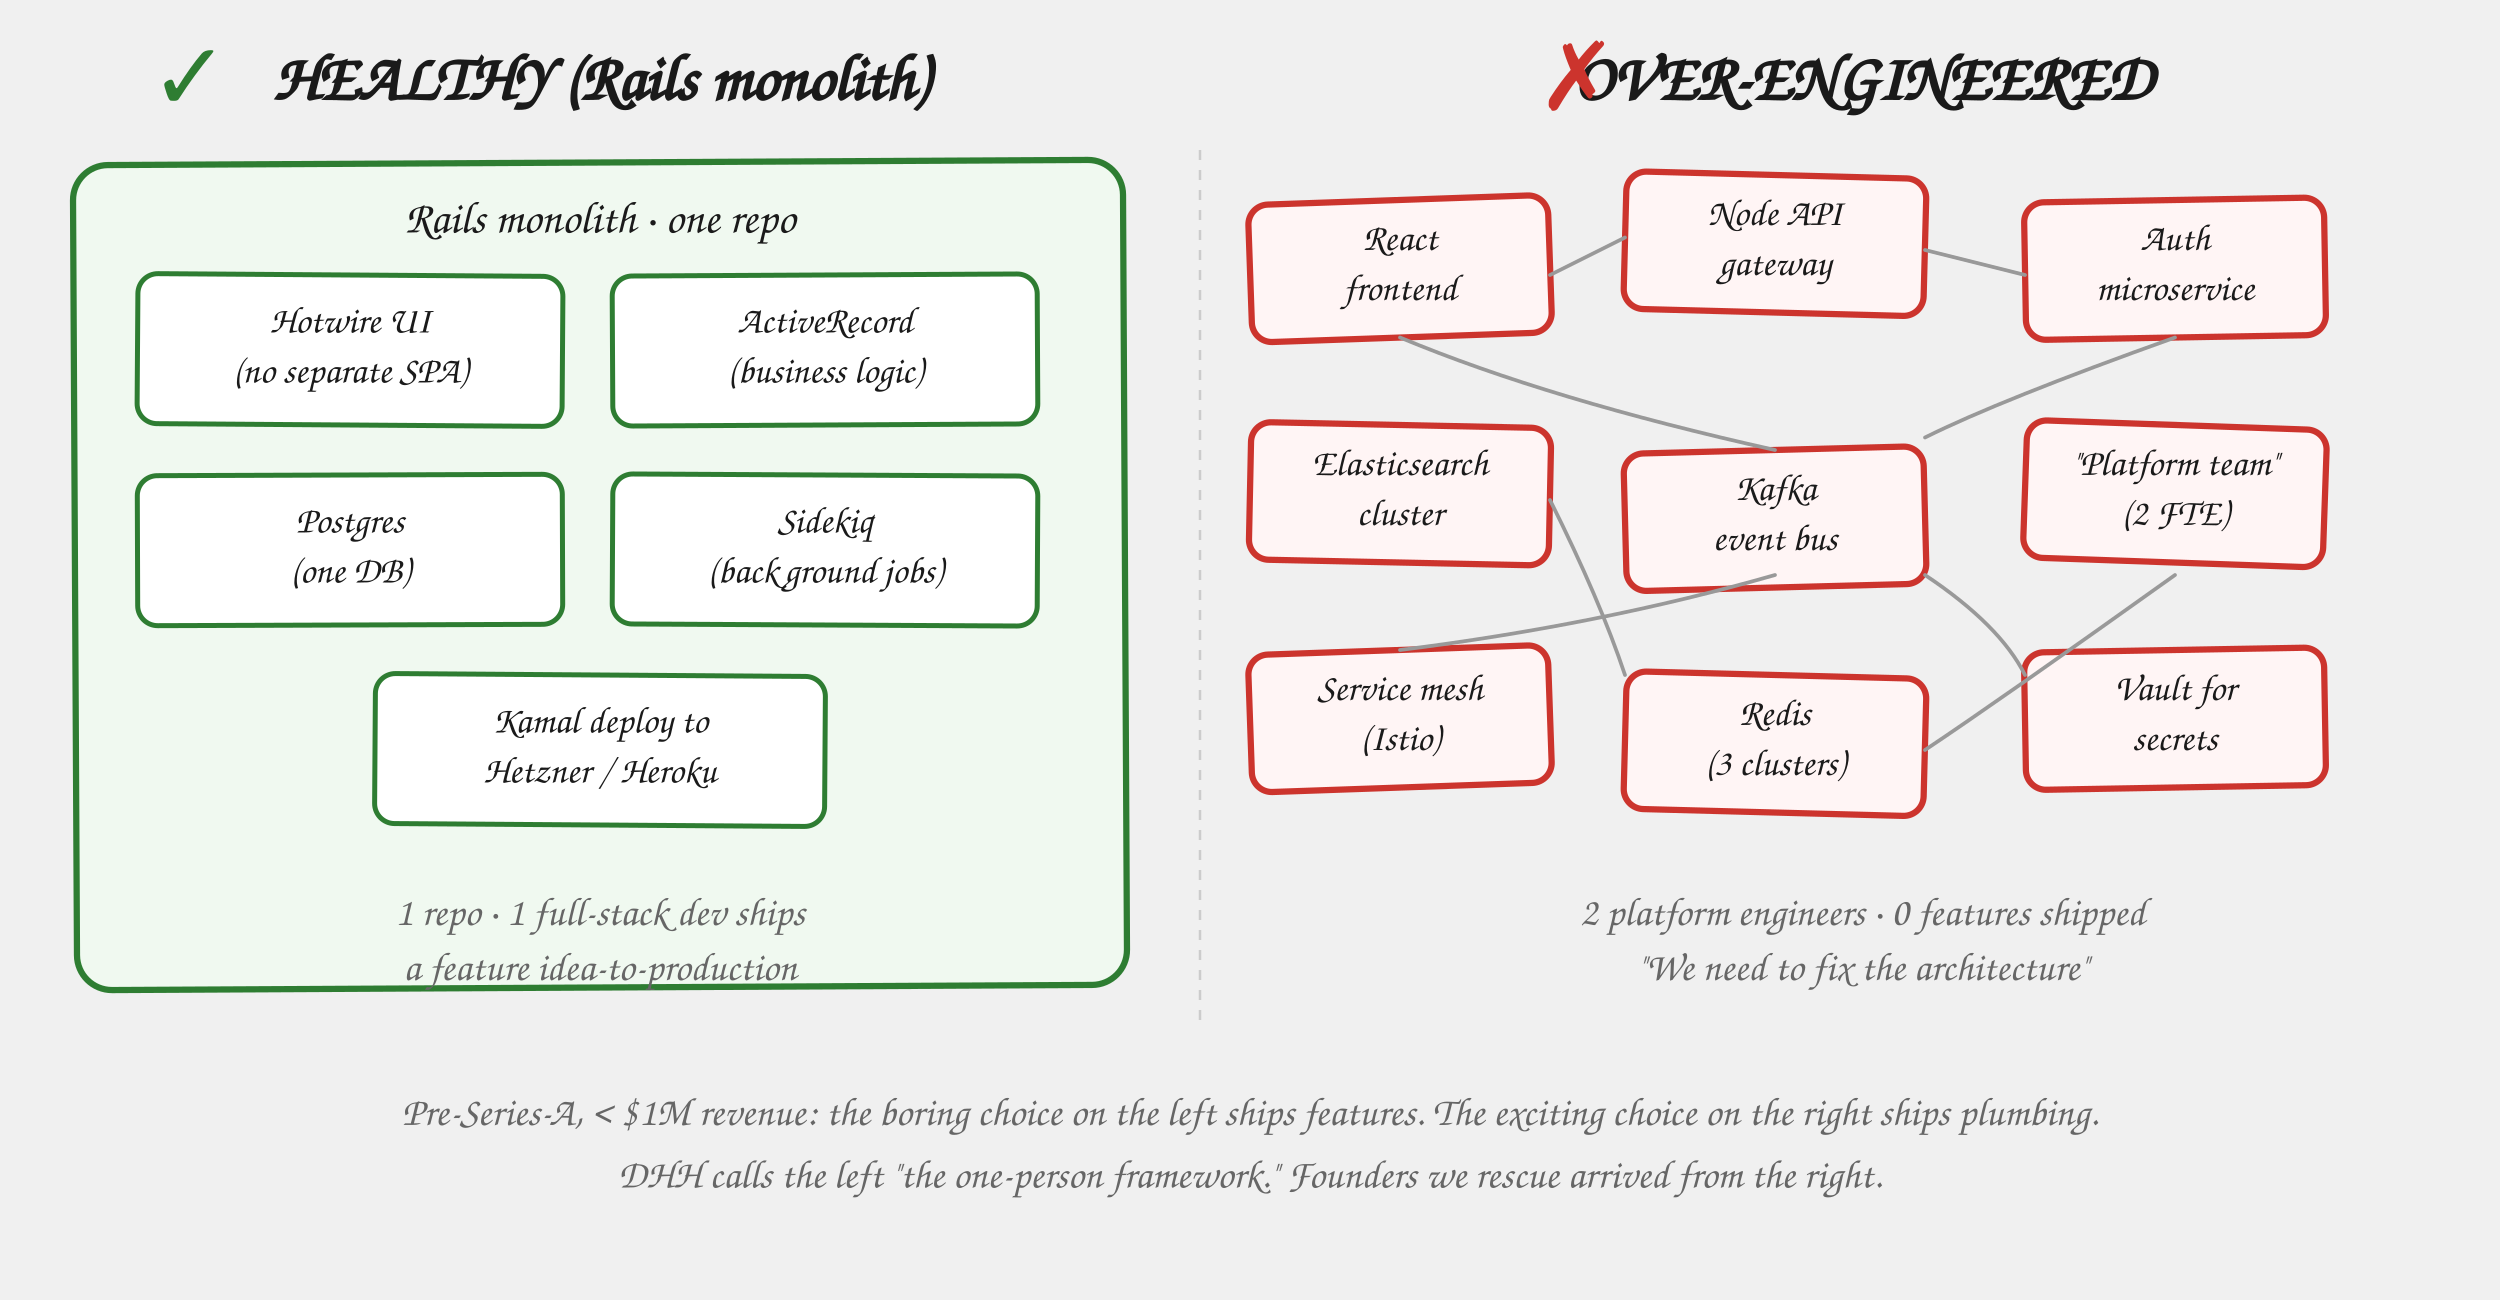
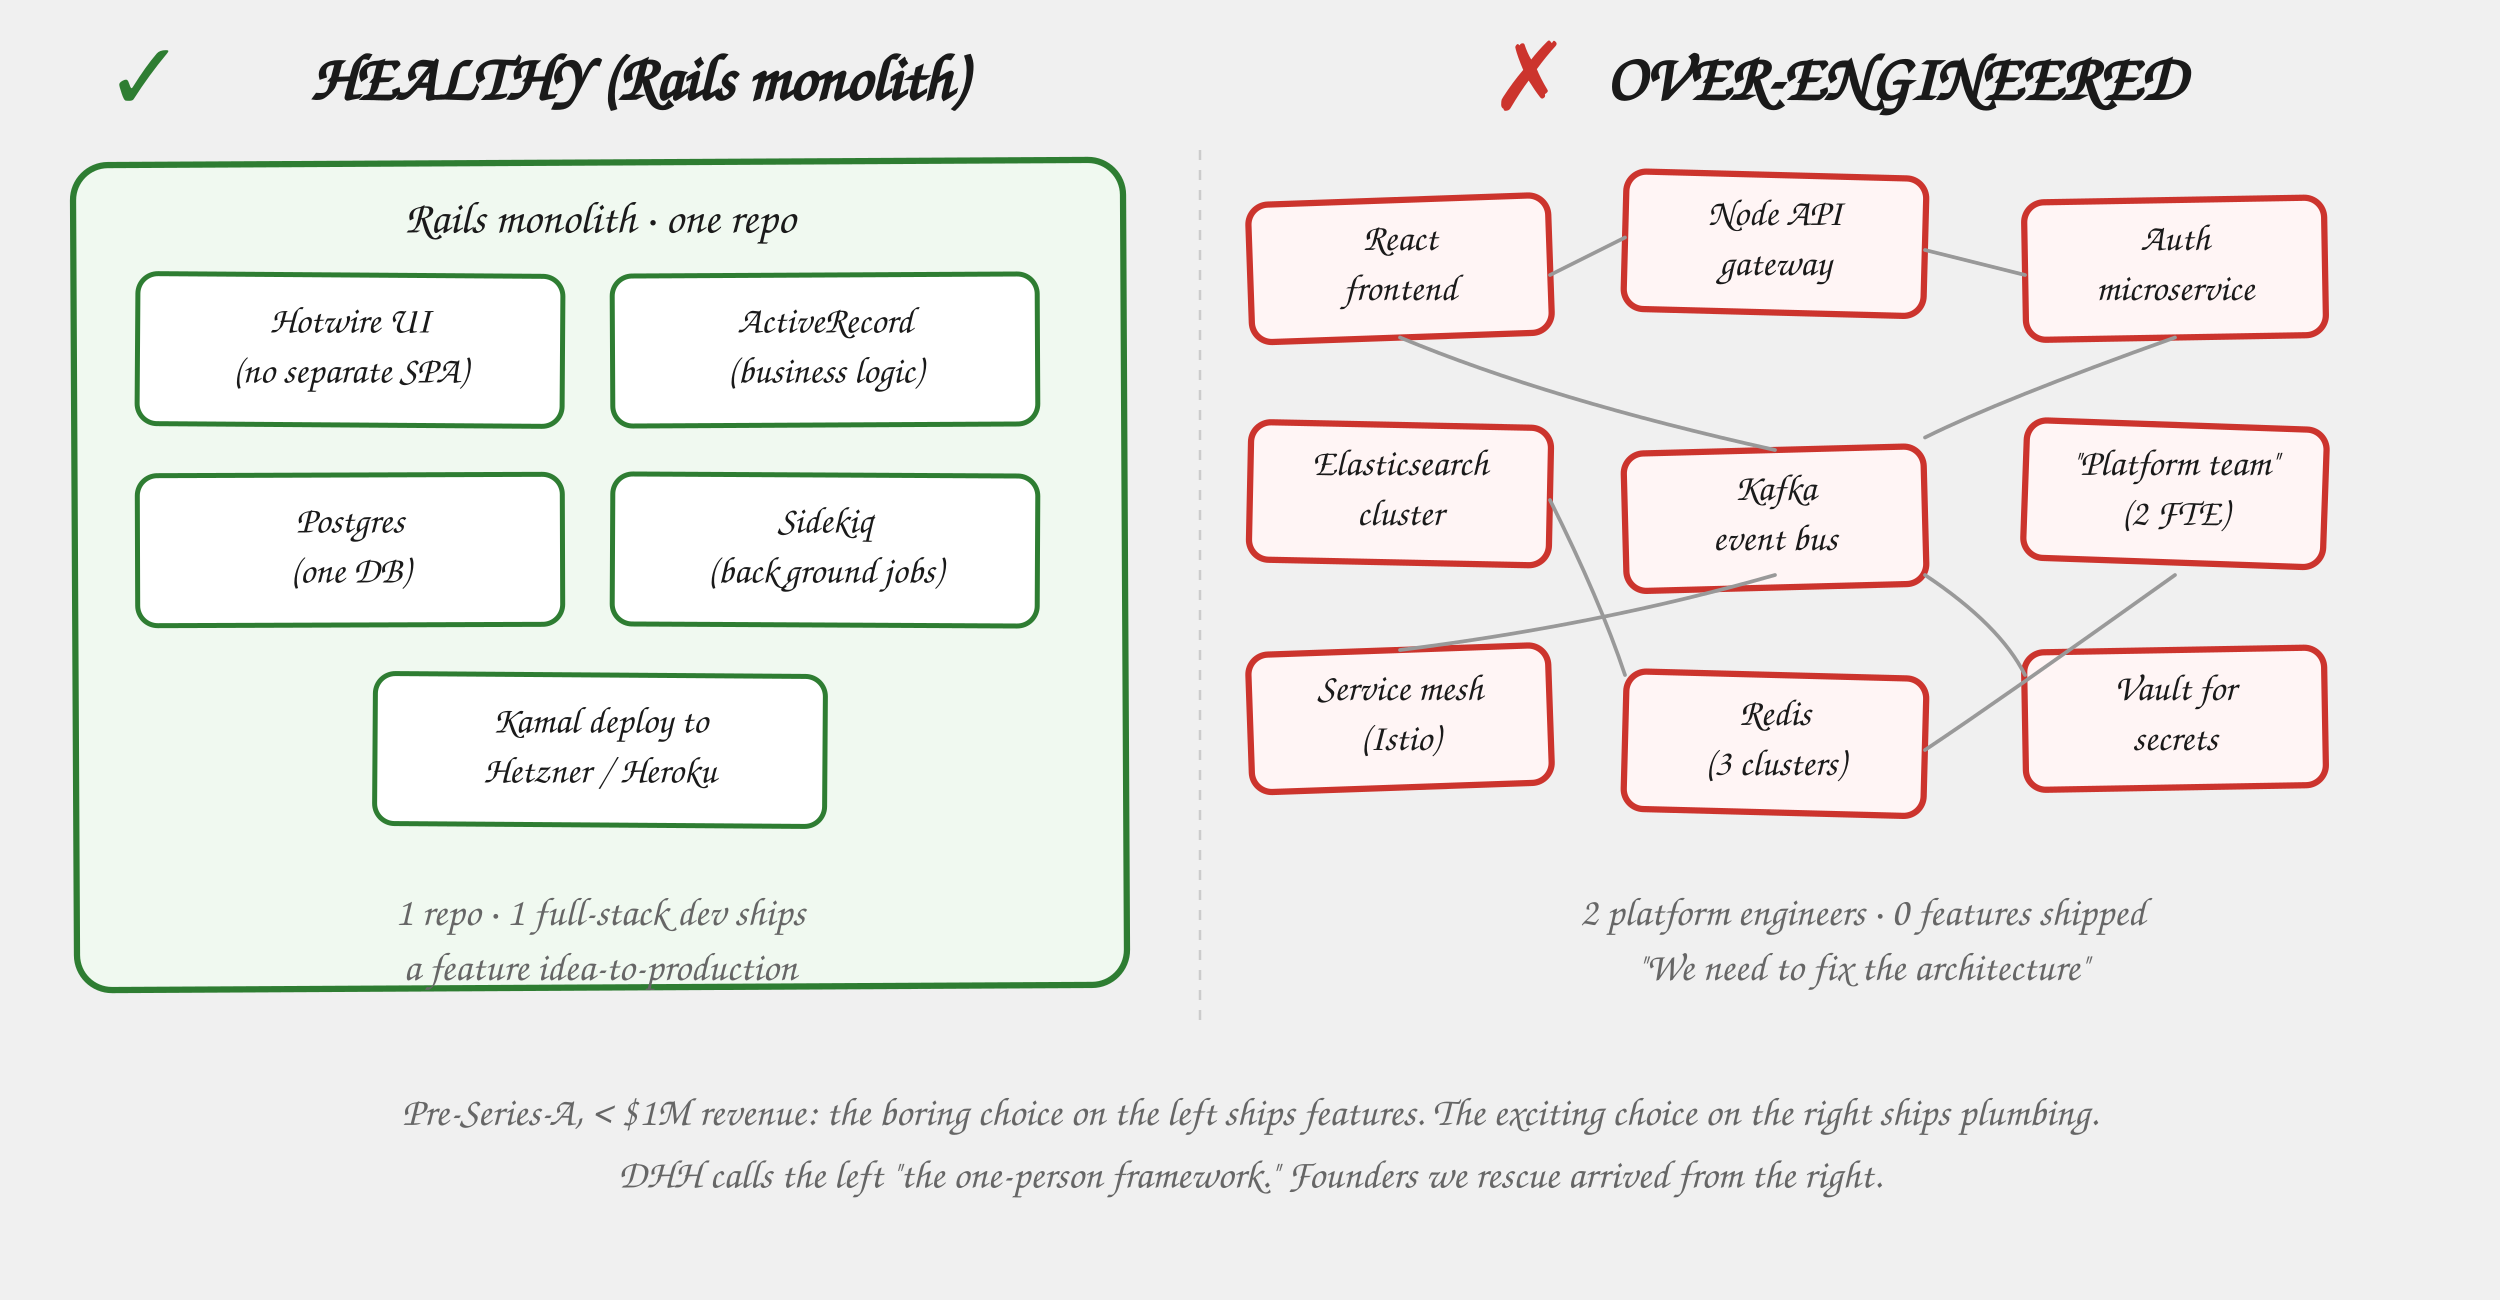
<svg xmlns="http://www.w3.org/2000/svg" viewBox="0 0 1000 520" role="img" aria-labelledby="arch-title">
  <defs>
    <style>
      .panel-title { font-family: "Caveat", "Patrick Hand", cursive; font-size: 26px; fill: #1a1a1a; font-weight: 700; }
      .box-label   { font-family: "Caveat", "Patrick Hand", cursive; font-size: 18px; fill: #1a1a1a; }
      .small-label { font-family: "Caveat", "Patrick Hand", cursive; font-size: 15px; fill: #1a1a1a; }
      .caption     { font-family: "Caveat", "Patrick Hand", cursive; font-size: 16px; fill: #666; font-style: italic; }
      .good-box   { fill: #f0f9f0; stroke: #2e7d32; stroke-width: 2.5; stroke-linejoin: round; }
      .good-inner { fill: #ffffff; stroke: #2e7d32; stroke-width: 2;   stroke-linejoin: round; }
      .bad-box    { fill: #fff5f5; stroke: #cc342d; stroke-width: 2.5; stroke-linejoin: round; }
      .arrow      { stroke: #999;  stroke-width: 1.5; stroke-linecap: round; fill: none; }
      .check      { fill: #2e7d32; font-family: sans-serif; font-size: 38px; font-weight: 700; }
      .x          { fill: #cc342d; font-family: sans-serif; font-size: 38px; font-weight: 700; }
    </style>
  </defs>
-   <text x="240" y="40" class="panel-title" text-anchor="middle">HEALTHY (Rails monolith)</text>
-   <text x="60" y="44" class="check">✓</text>
+   <text x="255" y="40" class="panel-title" text-anchor="middle">HEALTHY (Rails monolith)</text>
+   <text x="42" y="44" class="check">✓</text>
  <rect x="30" y="65" width="420" height="330" rx="14" class="good-box" transform="rotate(-0.3 240 230)" />
  <text x="240" y="93" class="box-label" text-anchor="middle">Rails monolith · one repo</text>
  <rect x="55" y="110" width="170" height="60" rx="8" class="good-inner" transform="rotate(0.4 140 140)" />
  <text x="140" y="133" class="small-label" text-anchor="middle">Hotwire UI</text>
  <text x="140" y="153" class="small-label" text-anchor="middle">(no separate SPA)</text>
  <rect x="245" y="110" width="170" height="60" rx="8" class="good-inner" transform="rotate(-0.3 330 140)" />
  <text x="330" y="133" class="small-label" text-anchor="middle">ActiveRecord</text>
  <text x="330" y="153" class="small-label" text-anchor="middle">(business logic)</text>
  <rect x="55" y="190" width="170" height="60" rx="8" class="good-inner" transform="rotate(-0.2 140 220)" />
  <text x="140" y="213" class="small-label" text-anchor="middle">Postgres</text>
  <text x="140" y="233" class="small-label" text-anchor="middle">(one DB)</text>
  <rect x="245" y="190" width="170" height="60" rx="8" class="good-inner" transform="rotate(0.3 330 220)" />
  <text x="330" y="213" class="small-label" text-anchor="middle">Sidekiq</text>
  <text x="330" y="233" class="small-label" text-anchor="middle">(background jobs)</text>
  <rect x="150" y="270" width="180" height="60" rx="8" class="good-inner" transform="rotate(0.4 240 300)" />
  <text x="240" y="293" class="small-label" text-anchor="middle">Kamal deploy to</text>
  <text x="240" y="313" class="small-label" text-anchor="middle">Hetzner / Heroku</text>
  <text x="240" y="370" class="caption" text-anchor="middle">1 repo · 1 full-stack dev ships</text>
  <text x="240" y="392" class="caption" text-anchor="middle">a feature idea-to-production</text>
-   <text x="745" y="40" class="panel-title" text-anchor="middle">OVER-ENGINEERED</text>
-   <text x="615" y="44" class="x">✗</text>
+   <text x="758" y="40" class="panel-title" text-anchor="middle">OVER-ENGINEERED</text>
+   <text x="596" y="44" class="x">✗</text>
  <rect x="500" y="80" width="120" height="55" rx="8" class="bad-box" transform="rotate(-2 560 107)" />
  <text x="560" y="100" class="small-label" text-anchor="middle">React</text>
  <text x="560" y="120" class="small-label" text-anchor="middle">frontend</text>
  <rect x="650" y="70" width="120" height="55" rx="8" class="bad-box" transform="rotate(1.5 710 97)" />
  <text x="710" y="90" class="small-label" text-anchor="middle">Node API</text>
  <text x="710" y="110" class="small-label" text-anchor="middle">gateway</text>
  <rect x="810" y="80" width="120" height="55" rx="8" class="bad-box" transform="rotate(-1 870 107)" />
  <text x="870" y="100" class="small-label" text-anchor="middle">Auth</text>
  <text x="870" y="120" class="small-label" text-anchor="middle">microservice</text>
  <rect x="500" y="170" width="120" height="55" rx="8" class="bad-box" transform="rotate(1.2 560 197)" />
  <text x="560" y="190" class="small-label" text-anchor="middle">Elasticsearch</text>
  <text x="560" y="210" class="small-label" text-anchor="middle">cluster</text>
  <rect x="650" y="180" width="120" height="55" rx="8" class="bad-box" transform="rotate(-1.5 710 207)" />
  <text x="710" y="200" class="small-label" text-anchor="middle">Kafka</text>
  <text x="710" y="220" class="small-label" text-anchor="middle">event bus</text>
  <rect x="810" y="170" width="120" height="55" rx="8" class="bad-box" transform="rotate(2 870 197)" />
  <text x="870" y="190" class="small-label" text-anchor="middle">"Platform team"</text>
  <text x="870" y="210" class="small-label" text-anchor="middle">(2 FTE)</text>
  <rect x="500" y="260" width="120" height="55" rx="8" class="bad-box" transform="rotate(-2 560 287)" />
  <text x="560" y="280" class="small-label" text-anchor="middle">Service mesh</text>
  <text x="560" y="300" class="small-label" text-anchor="middle">(Istio)</text>
  <rect x="650" y="270" width="120" height="55" rx="8" class="bad-box" transform="rotate(1.5 710 297)" />
  <text x="710" y="290" class="small-label" text-anchor="middle">Redis</text>
  <text x="710" y="310" class="small-label" text-anchor="middle">(3 clusters)</text>
  <rect x="810" y="260" width="120" height="55" rx="8" class="bad-box" transform="rotate(-1 870 287)" />
  <text x="870" y="280" class="small-label" text-anchor="middle">Vault for</text>
  <text x="870" y="300" class="small-label" text-anchor="middle">secrets</text>
  <path class="arrow" d="M 620 110 L 650 95" />
  <path class="arrow" d="M 770 100 L 810 110" />
  <path class="arrow" d="M 560 135 Q 620 160 710 180" />
  <path class="arrow" d="M 870 135 Q 800 160 770 175" />
  <path class="arrow" d="M 770 230 Q 800 250 810 270" />
  <path class="arrow" d="M 710 230 Q 640 250 560 260" />
  <path class="arrow" d="M 620 200 Q 640 240 650 270" />
  <path class="arrow" d="M 870 230 Q 800 280 770 300" />
  <text x="745" y="370" class="caption" text-anchor="middle">2 platform engineers · 0 features shipped</text>
  <text x="745" y="392" class="caption" text-anchor="middle">"We need to fix the architecture"</text>
  <line x1="480" y1="60" x2="480" y2="410" stroke="#cccccc" stroke-width="1" stroke-dasharray="4 4" />
  <text x="500" y="450" class="caption" text-anchor="middle">Pre-Series-A, &lt; $1M revenue: the boring choice on the left ships features. The exciting choice on the right ships plumbing.</text>
  <text x="500" y="475" class="caption" text-anchor="middle">DHH calls the left "the one-person framework." Founders we rescue arrived from the right.</text>
</svg>
